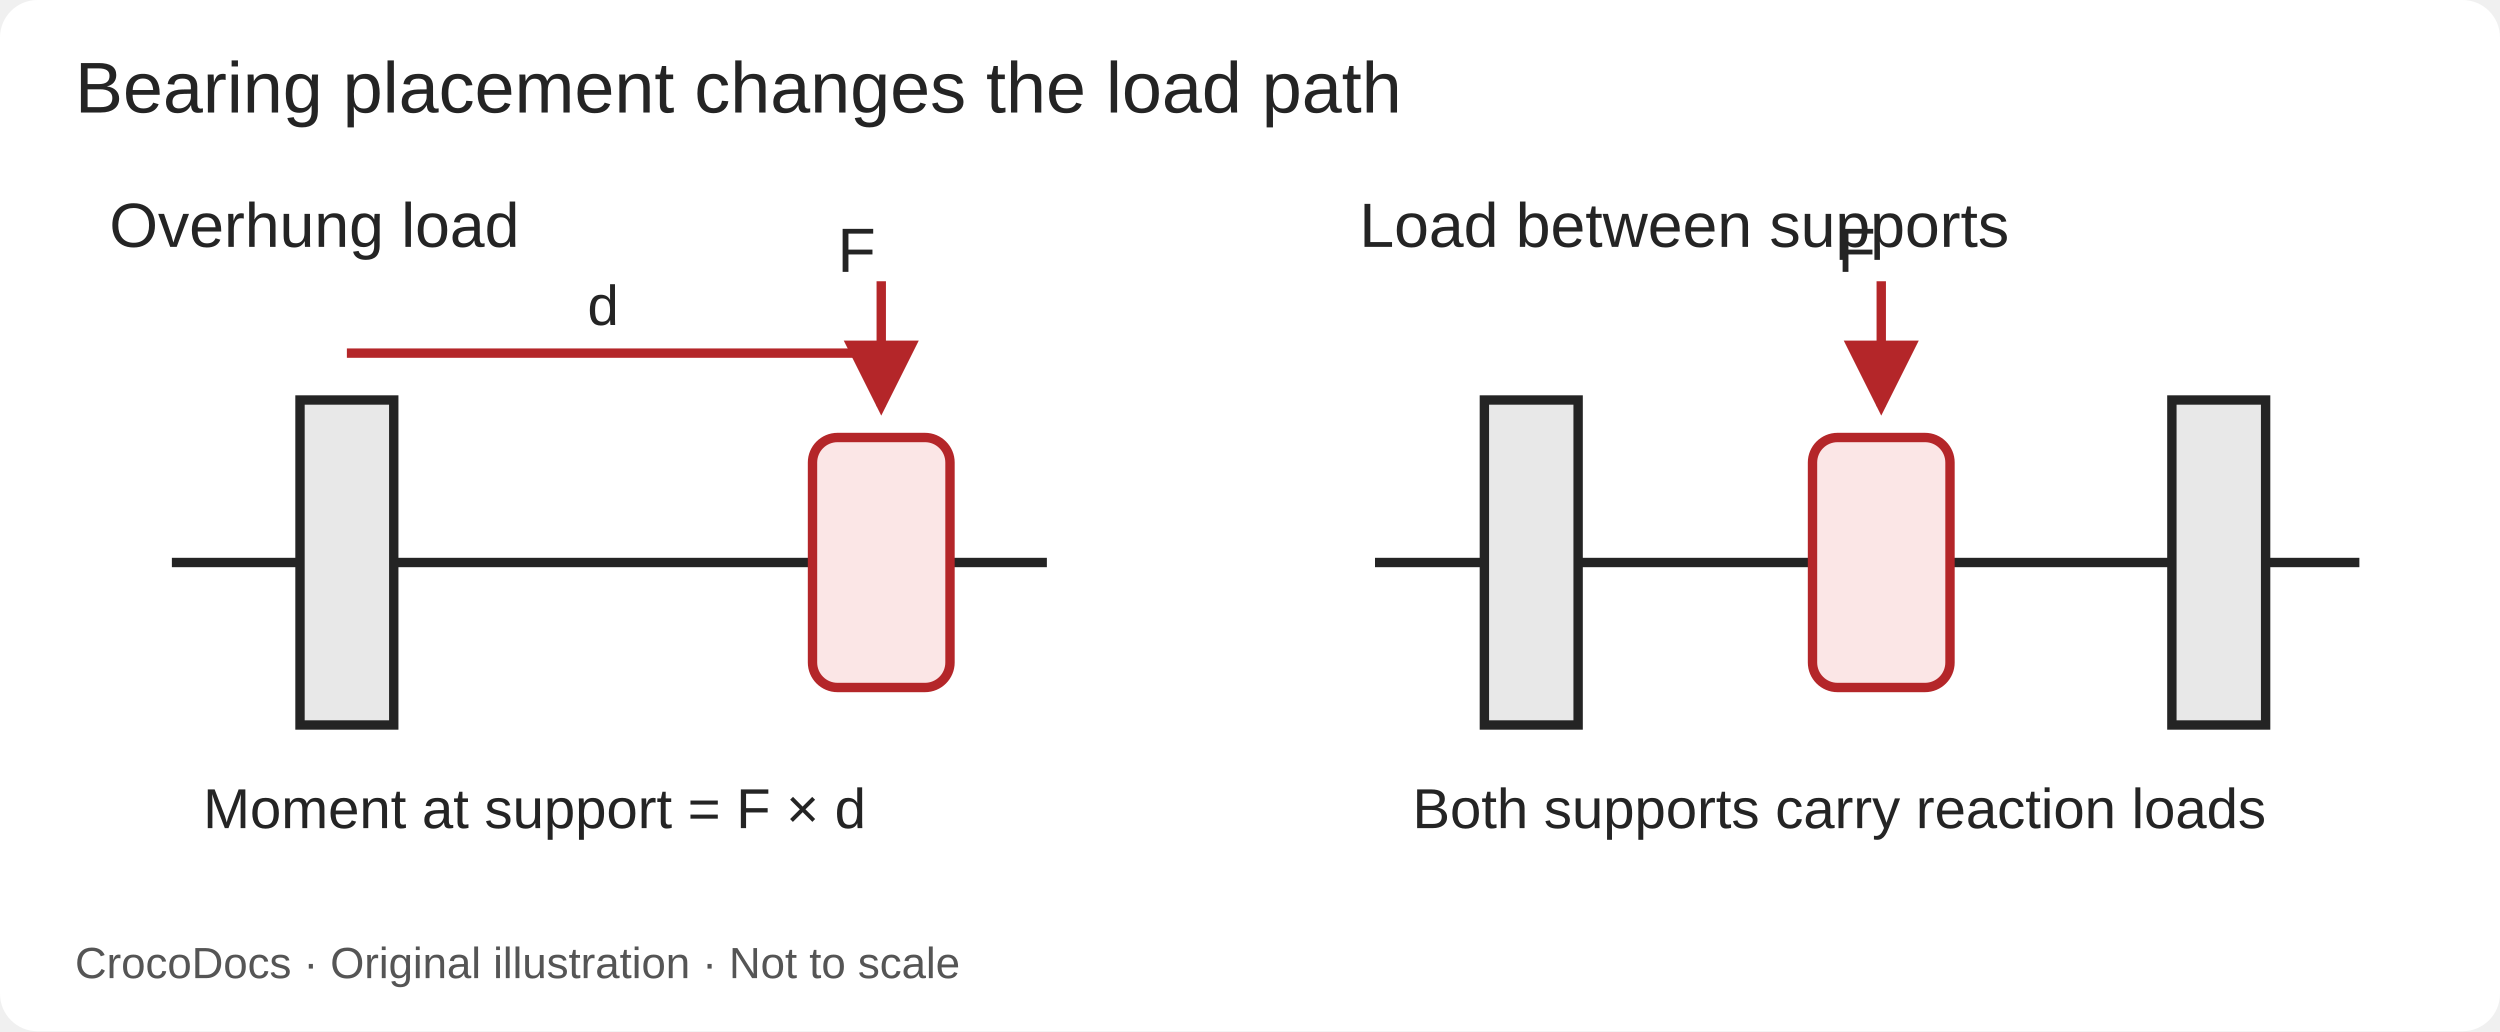
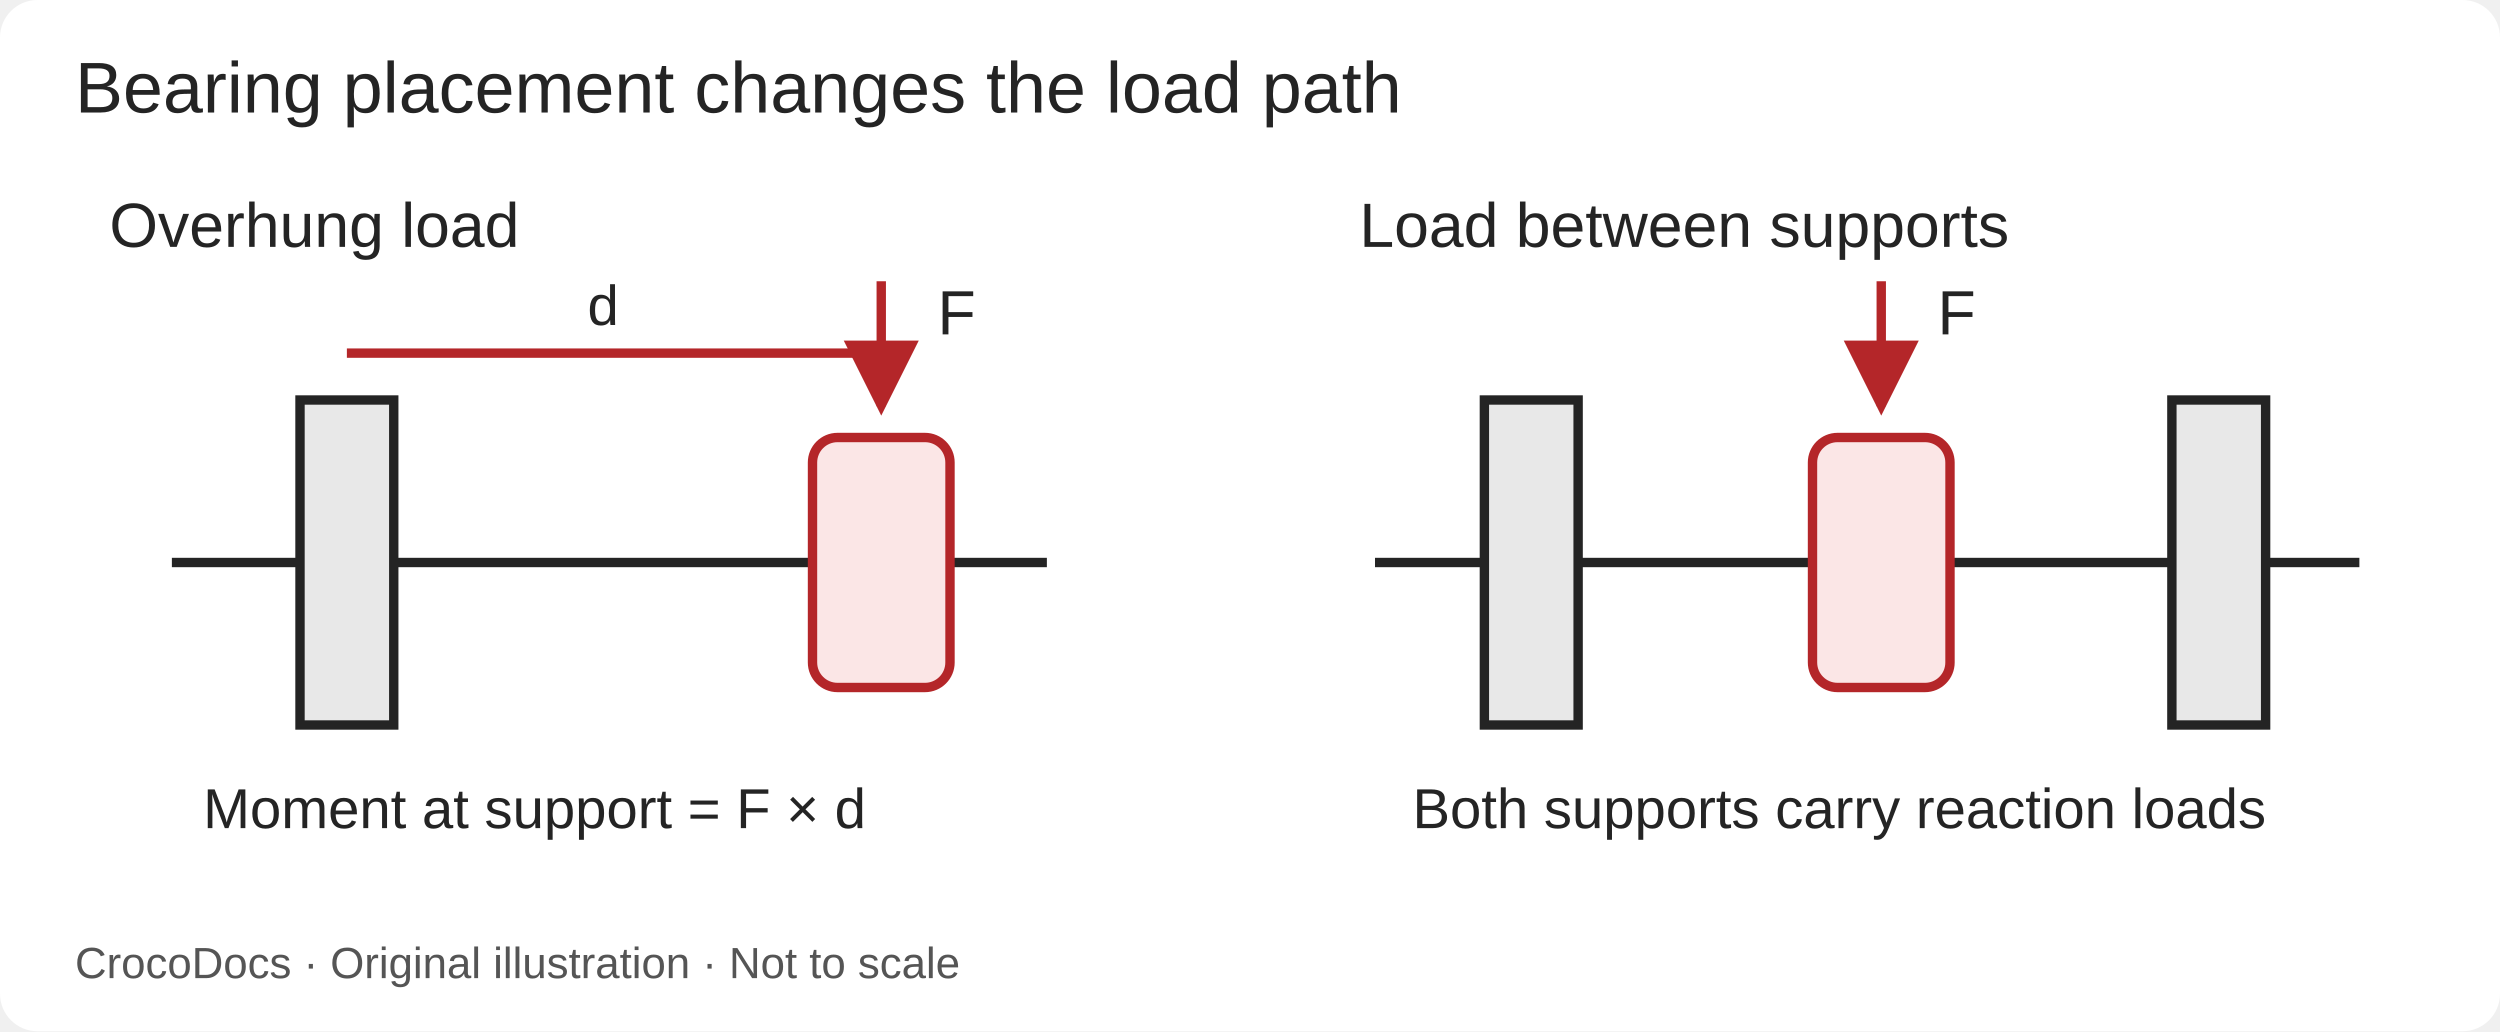
<svg xmlns="http://www.w3.org/2000/svg" width="800" height="330" viewBox="0 0 800 330" role="img" aria-labelledby="title desc">
  <defs>
    <marker id="arrow" markerWidth="8" markerHeight="8" refX="7" refY="4" orient="auto-start-reverse">
      <path d="M0 0L8 4L0 8Z" fill="#b42629" />
    </marker>
  </defs>
  <rect width="800" height="330" rx="12" fill="#fff" />
  <g fill="#242424" font-family="Arial, sans-serif" font-size="20">
    <text x="24" y="36" font-size="23">Bearing placement changes the load path</text>
    <text x="35" y="79" font-size="20">Overhung load</text>
    <text x="435" y="79" font-size="20">Load between supports</text>
    <line x1="55" y1="180" x2="335" y2="180" stroke="#242424" stroke-width="3" />
    <line x1="440" y1="180" x2="755" y2="180" stroke="#242424" stroke-width="3" />
    <rect x="96" y="128" width="30" height="104" fill="#e8e8e8" stroke="#242424" stroke-width="3" />
    <rect x="475" y="128" width="30" height="104" fill="#e8e8e8" stroke="#242424" stroke-width="3" />
    <rect x="695" y="128" width="30" height="104" fill="#e8e8e8" stroke="#242424" stroke-width="3" />
    <rect x="260" y="140" width="44" height="80" rx="8" fill="#fbe6e6" stroke="#b42629" stroke-width="3" />
    <rect x="580" y="140" width="44" height="80" rx="8" fill="#fbe6e6" stroke="#b42629" stroke-width="3" />
    <line x1="282" y1="90" x2="282" y2="130" stroke="#b42629" stroke-width="3" marker-end="url(#arrow)" />
    <line x1="602" y1="90" x2="602" y2="130" stroke="#b42629" stroke-width="3" marker-end="url(#arrow)" />
-     <text x="268" y="87" font-size="20">F</text>
-     <text x="588" y="87" font-size="20">F</text>
+     <text x="300" y="107" font-size="20">F</text>
+     <text x="620" y="107" font-size="20">F</text>
    <text x="65" y="265" font-size="18">Moment at support = F × d</text>
    <line x1="111" y1="113" x2="282" y2="113" stroke="#b42629" stroke-width="3" />
    <text x="188" y="104" font-size="18">d</text>
    <text x="452" y="265" font-size="18">Both supports carry reaction loads</text>
  </g>
  <text x="24" y="313" font-family="Arial, sans-serif" font-size="14" fill="#555">CrocoDocs · Original illustration · Not to scale</text>
</svg>
